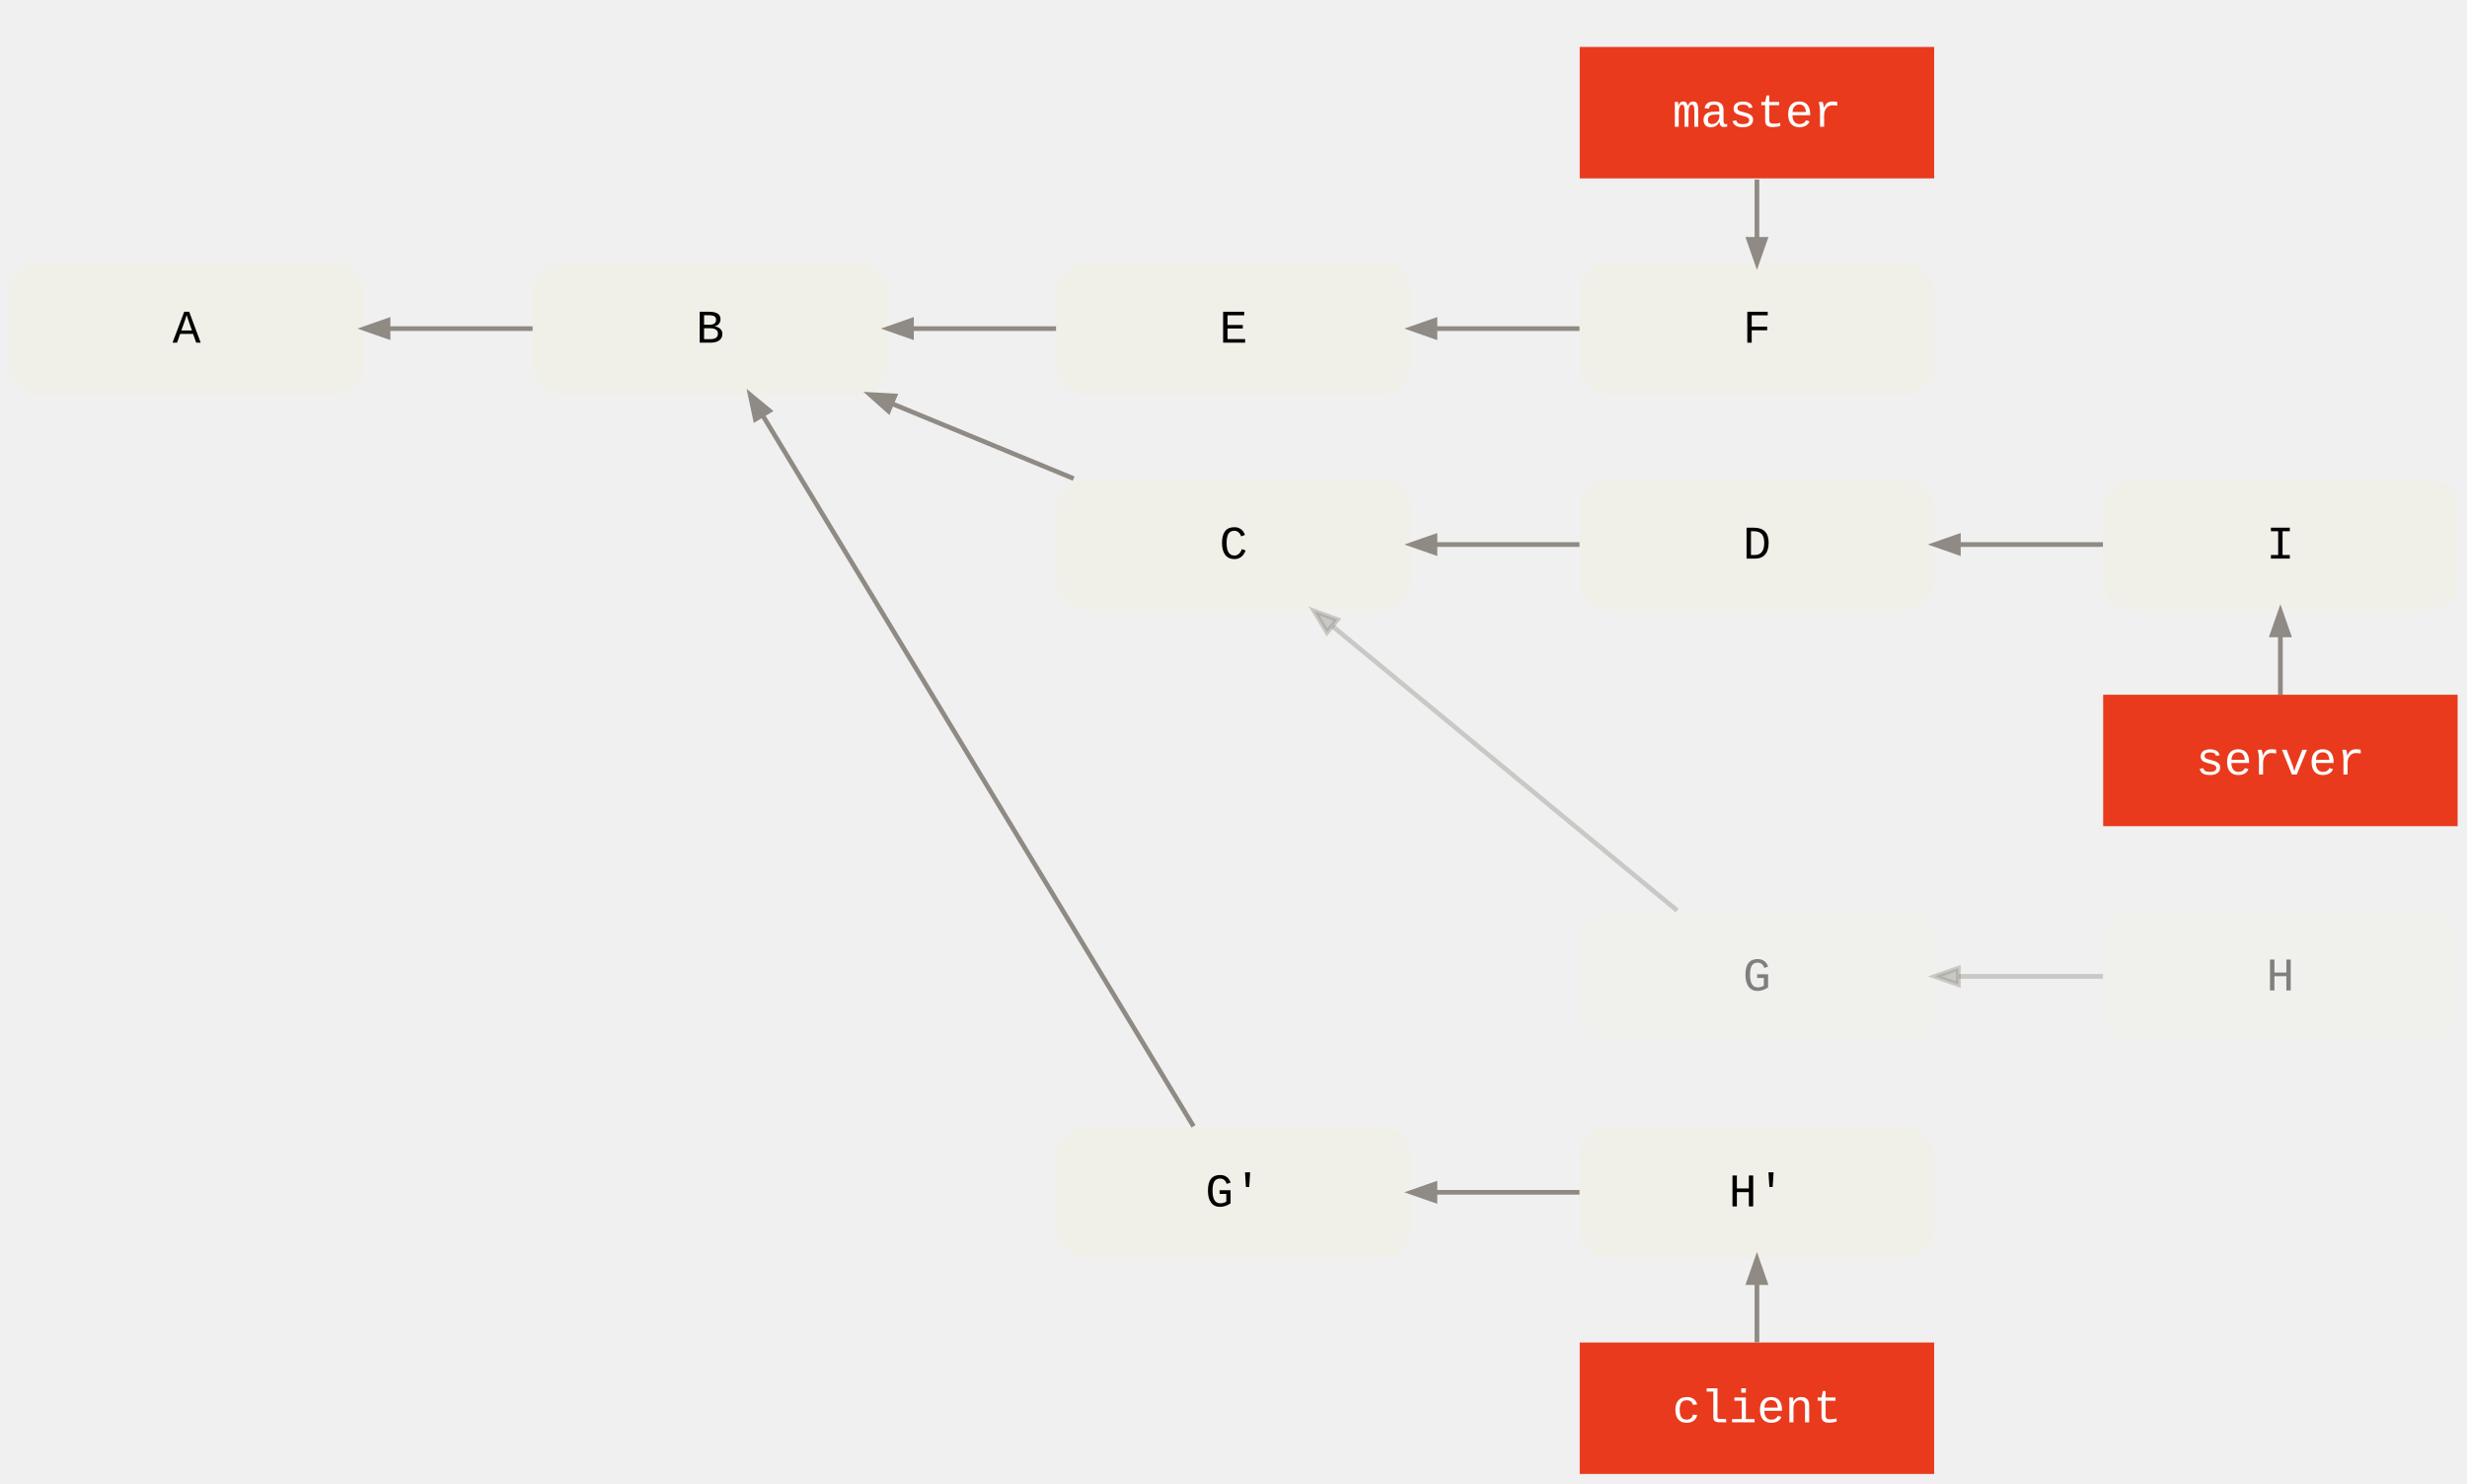
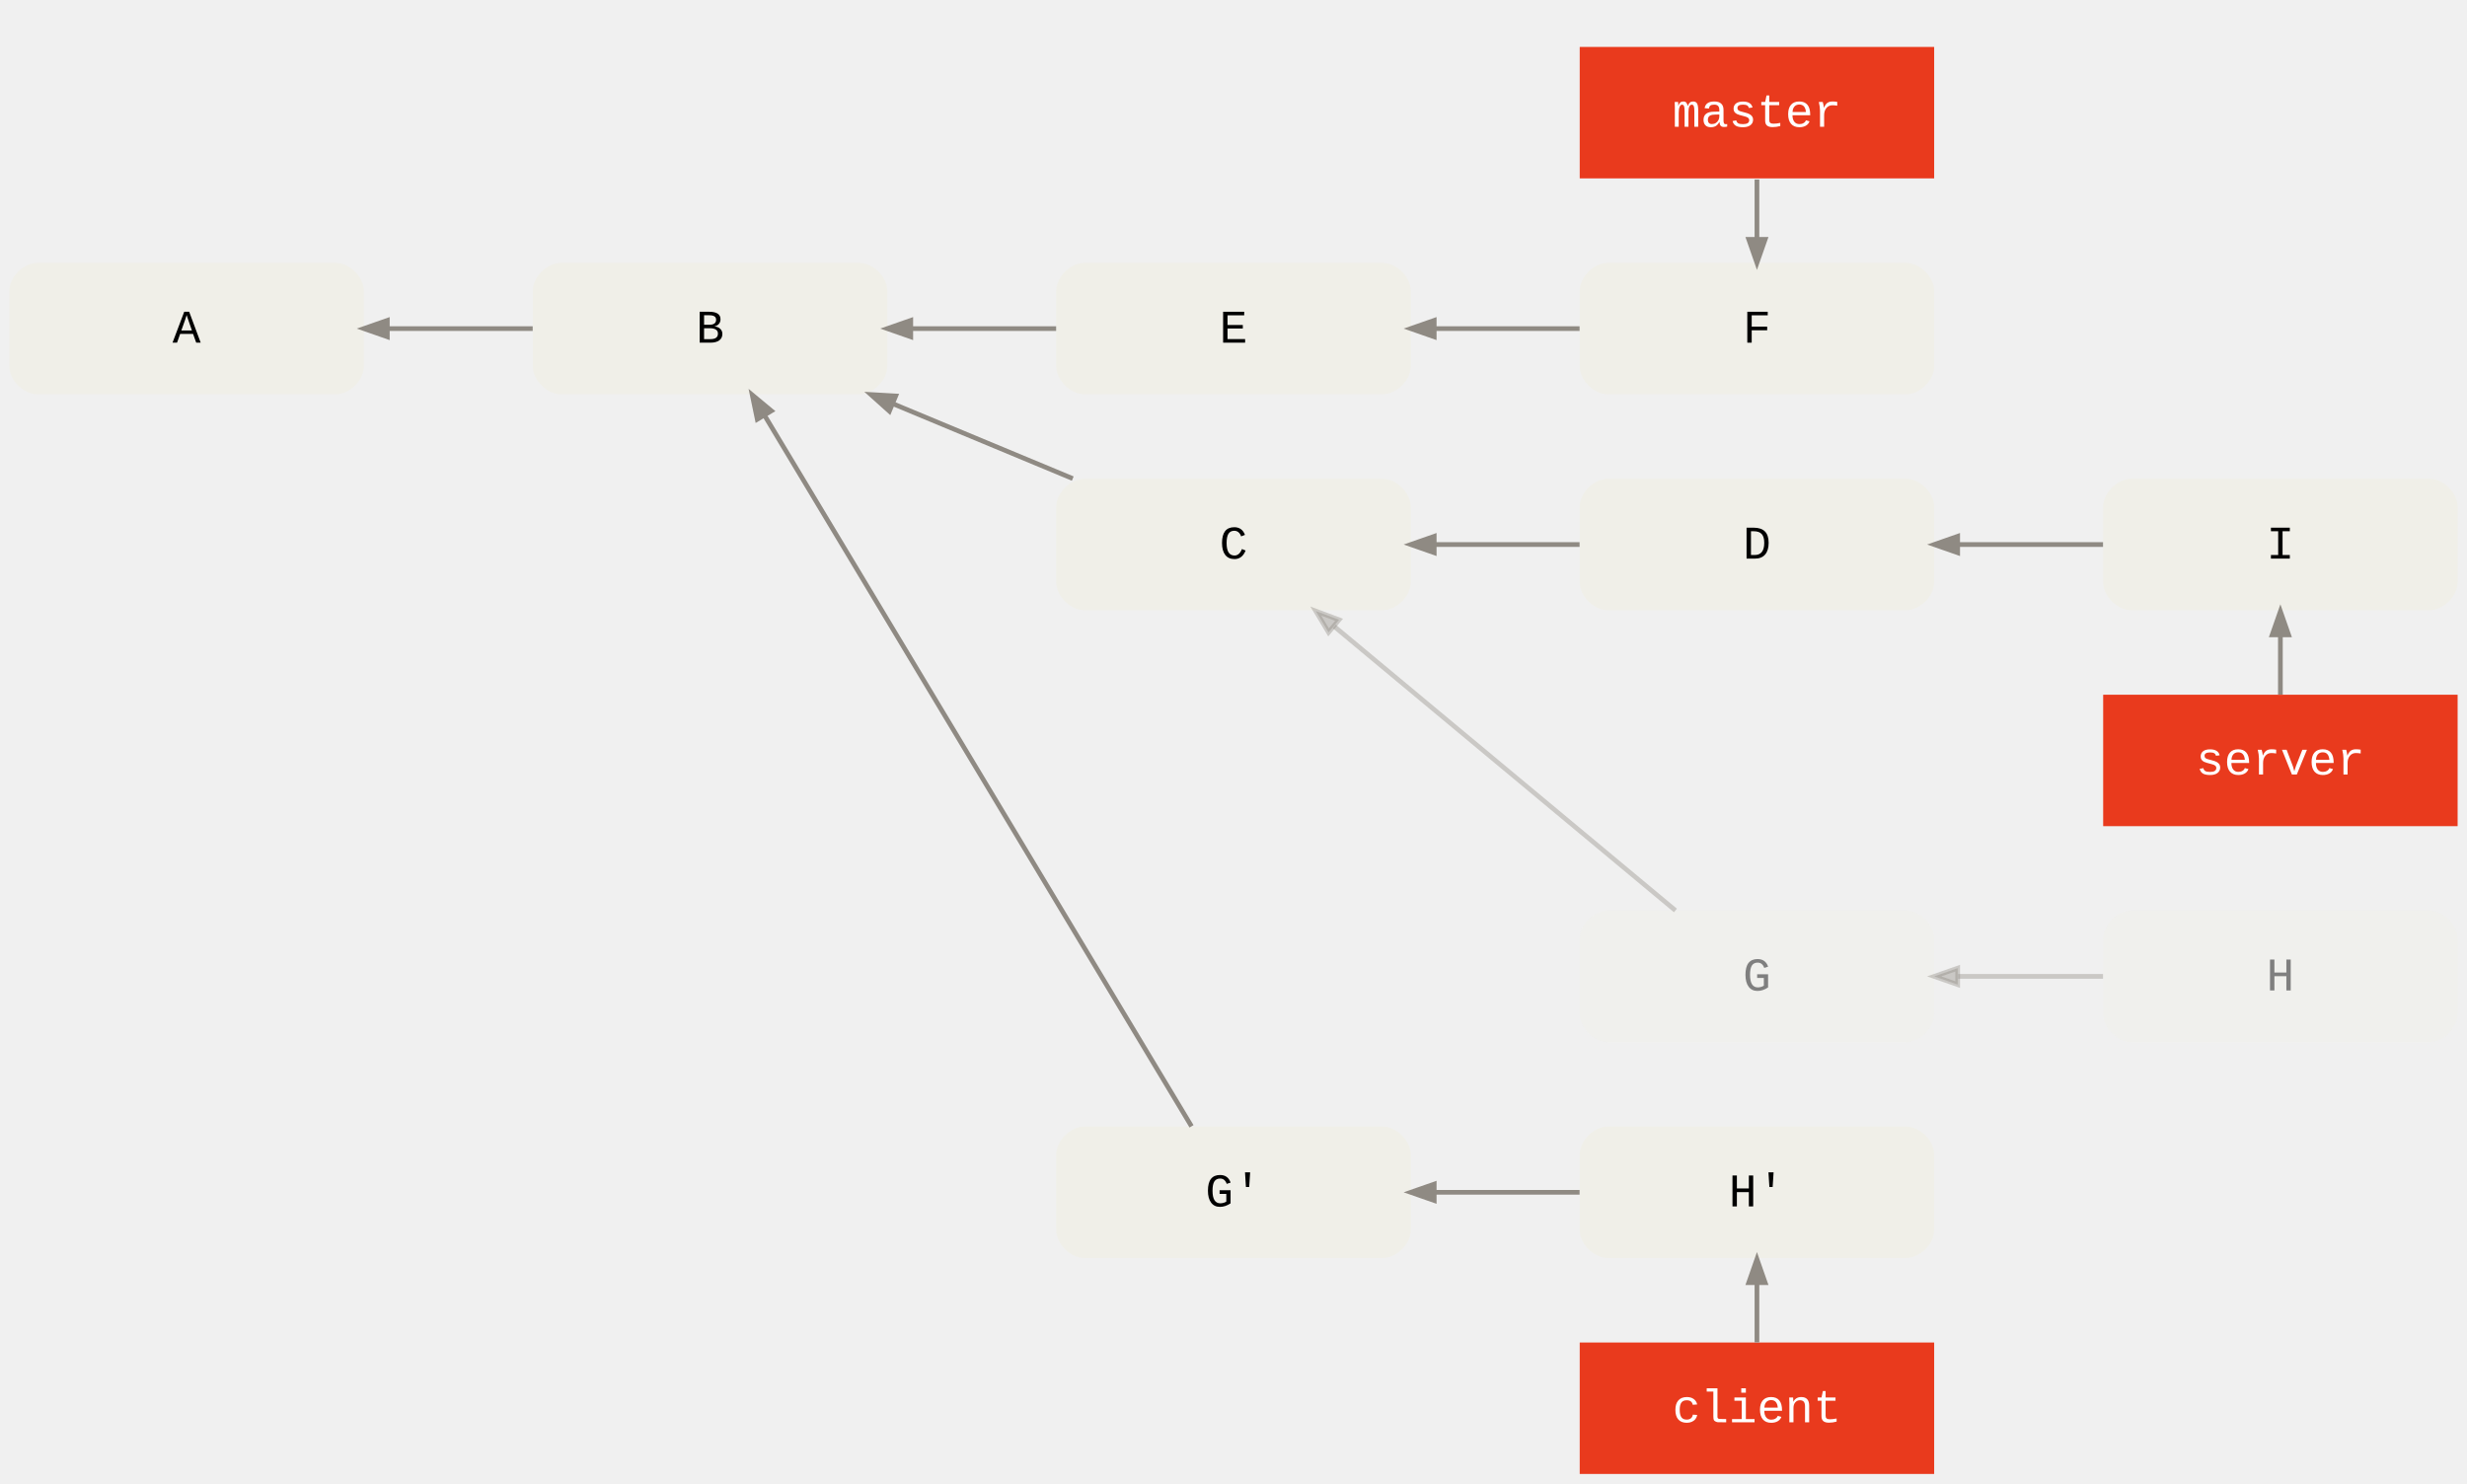
<svg xmlns="http://www.w3.org/2000/svg" width="1051pt" height="632pt" viewBox="0.00 0.00 1051.00 632.00">
  <g id="graph0" class="graph" transform="scale(1 1) rotate(0) translate(4 628)">
    <g id="clust1" class="cluster">
      <polygon fill="transparent" stroke="transparent" points="661,-452 661,-616 828,-616 828,-452 661,-452" />
    </g>
    <g id="node1" class="node">
-       <path fill="#f0efe8" stroke="#000000" stroke-width="0" d="M139,-516C139,-516 12,-516 12,-516 6,-516 0,-510 0,-504 0,-504 0,-472 0,-472 0,-466 6,-460 12,-460 12,-460 139,-460 139,-460 145,-460 151,-466 151,-472 151,-472 151,-504 151,-504 151,-510 145,-516 139,-516" />
-       <text text-anchor="middle" x="75.5" y="-482" font-family="Menlo, Monaco, Consolas, Lucida Console, Courier New, monospace" font-size="20.00" fill="#000000">A</text>
+       <path fill="#f0efe8" stroke="black" stroke-width="0" d="M139,-516C139,-516 12,-516 12,-516 6,-516 0,-510 0,-504 0,-504 0,-472 0,-472 0,-466 6,-460 12,-460 12,-460 139,-460 139,-460 145,-460 151,-466 151,-472 151,-472 151,-504 151,-504 151,-510 145,-516 139,-516" />
+       <text text-anchor="middle" x="75.5" y="-482" font-family="Menlo, Monaco, Consolas, Lucida Console, Courier New, monospace" font-size="20.00">A</text>
    </g>
    <g id="node2" class="node">
-       <path fill="#f0efe8" stroke="#000000" stroke-width="0" d="M362,-516C362,-516 235,-516 235,-516 229,-516 223,-510 223,-504 223,-504 223,-472 223,-472 223,-466 229,-460 235,-460 235,-460 362,-460 362,-460 368,-460 374,-466 374,-472 374,-472 374,-504 374,-504 374,-510 368,-516 362,-516" />
-       <text text-anchor="middle" x="298.5" y="-482" font-family="Menlo, Monaco, Consolas, Lucida Console, Courier New, monospace" font-size="20.00" fill="#000000">B</text>
+       <path fill="#f0efe8" stroke="black" stroke-width="0" d="M362,-516C362,-516 235,-516 235,-516 229,-516 223,-510 223,-504 223,-504 223,-472 223,-472 223,-466 229,-460 235,-460 235,-460 362,-460 362,-460 368,-460 374,-466 374,-472 374,-472 374,-504 374,-504 374,-510 368,-516 362,-516" />
+       <text text-anchor="middle" x="298.5" y="-482" font-family="Menlo, Monaco, Consolas, Lucida Console, Courier New, monospace" font-size="20.00">B</text>
    </g>
    <g id="edge1" class="edge">
-       <path fill="none" stroke="#8f8a83" stroke-width="2" d="M161.457,-488C181.708,-488 203.146,-488 222.901,-488" />
-       <polygon fill="#8f8a83" stroke="#8f8a83" stroke-width="2" points="161.309,-484.5 151.309,-488 161.309,-491.5 161.309,-484.5" />
+       <path fill="none" stroke="#8f8a83" stroke-width="2" d="M161.2,-488C181.53,-488 203.1,-488 222.94,-488" />
+       <polygon fill="#8f8a83" stroke="#8f8a83" stroke-width="2" points="161.01,-484.5 151.01,-488 161.01,-491.5 161.01,-484.5" />
    </g>
    <g id="node3" class="node">
-       <path fill="#f0efe8" stroke="#000000" stroke-width="0" d="M585,-516C585,-516 458,-516 458,-516 452,-516 446,-510 446,-504 446,-504 446,-472 446,-472 446,-466 452,-460 458,-460 458,-460 585,-460 585,-460 591,-460 597,-466 597,-472 597,-472 597,-504 597,-504 597,-510 591,-516 585,-516" />
-       <text text-anchor="middle" x="521.5" y="-482" font-family="Menlo, Monaco, Consolas, Lucida Console, Courier New, monospace" font-size="20.00" fill="#000000">E</text>
+       <path fill="#f0efe8" stroke="black" stroke-width="0" d="M585,-516C585,-516 458,-516 458,-516 452,-516 446,-510 446,-504 446,-504 446,-472 446,-472 446,-466 452,-460 458,-460 458,-460 585,-460 585,-460 591,-460 597,-466 597,-472 597,-472 597,-504 597,-504 597,-510 591,-516 585,-516" />
+       <text text-anchor="middle" x="521.5" y="-482" font-family="Menlo, Monaco, Consolas, Lucida Console, Courier New, monospace" font-size="20.00">E</text>
    </g>
    <g id="edge2" class="edge">
-       <path fill="none" stroke="#8f8a83" stroke-width="2" d="M384.457,-488C404.707,-488 426.146,-488 445.901,-488" />
-       <polygon fill="#8f8a83" stroke="#8f8a83" stroke-width="2" points="384.309,-484.5 374.309,-488 384.309,-491.5 384.309,-484.5" />
+       <path fill="none" stroke="#8f8a83" stroke-width="2" d="M384.2,-488C404.53,-488 426.1,-488 445.94,-488" />
+       <polygon fill="#8f8a83" stroke="#8f8a83" stroke-width="2" points="384.01,-484.5 374.01,-488 384.01,-491.5 384.01,-484.5" />
    </g>
    <g id="node5" class="node">
-       <path fill="#f0efe8" stroke="#000000" stroke-width="0" d="M585,-424C585,-424 458,-424 458,-424 452,-424 446,-418 446,-412 446,-412 446,-380 446,-380 446,-374 452,-368 458,-368 458,-368 585,-368 585,-368 591,-368 597,-374 597,-380 597,-380 597,-412 597,-412 597,-418 591,-424 585,-424" />
-       <text text-anchor="middle" x="521.5" y="-390" font-family="Menlo, Monaco, Consolas, Lucida Console, Courier New, monospace" font-size="20.00" fill="#000000">C</text>
+       <path fill="#f0efe8" stroke="black" stroke-width="0" d="M585,-424C585,-424 458,-424 458,-424 452,-424 446,-418 446,-412 446,-412 446,-380 446,-380 446,-374 452,-368 458,-368 458,-368 585,-368 585,-368 591,-368 597,-374 597,-380 597,-380 597,-412 597,-412 597,-418 591,-424 585,-424" />
+       <text text-anchor="middle" x="521.5" y="-390" font-family="Menlo, Monaco, Consolas, Lucida Console, Courier New, monospace" font-size="20.00">C</text>
    </g>
    <g id="edge4" class="edge">
-       <path fill="none" stroke="#8f8a83" stroke-width="2" d="M376.127,-455.975C401.291,-445.593 428.998,-434.162 453.414,-424.089" />
-       <polygon fill="#8f8a83" stroke="#8f8a83" stroke-width="2" points="374.528,-452.848 366.619,-459.897 377.198,-459.319 374.528,-452.848" />
+       <path fill="none" stroke="#8f8a83" stroke-width="2" d="M376.43,-455.97C401.37,-445.59 428.83,-434.16 453.02,-424.09" />
+       <polygon fill="#8f8a83" stroke="#8f8a83" stroke-width="2" points="374.9,-452.82 367.01,-459.9 377.59,-459.29 374.9,-452.82" />
    </g>
    <g id="node8" class="node">
-       <path fill="#f0efe8" stroke="#000000" stroke-width="0" d="M585,-148C585,-148 458,-148 458,-148 452,-148 446,-142 446,-136 446,-136 446,-104 446,-104 446,-98 452,-92 458,-92 458,-92 585,-92 585,-92 591,-92 597,-98 597,-104 597,-104 597,-136 597,-136 597,-142 591,-148 585,-148" />
-       <text text-anchor="middle" x="521.5" y="-114" font-family="Menlo, Monaco, Consolas, Lucida Console, Courier New, monospace" font-size="20.00" fill="#000000">G'</text>
+       <path fill="#f0efe8" stroke="black" stroke-width="0" d="M585,-148C585,-148 458,-148 458,-148 452,-148 446,-142 446,-136 446,-136 446,-104 446,-104 446,-98 452,-92 458,-92 458,-92 585,-92 585,-92 591,-92 597,-98 597,-104 597,-104 597,-136 597,-136 597,-142 591,-148 585,-148" />
+       <text text-anchor="middle" x="521.5" y="-114" font-family="Menlo, Monaco, Consolas, Lucida Console, Courier New, monospace" font-size="20.00">G'</text>
    </g>
    <g id="edge7" class="edge">
-       <path fill="none" stroke="#8f8a83" stroke-width="2" d="M321.057,-450.775C365.76,-377.005 464.704,-213.726 504.466,-148.109" />
-       <polygon fill="#8f8a83" stroke="#8f8a83" stroke-width="2" points="317.817,-449.368 315.628,-459.735 323.804,-452.996 317.817,-449.368" />
+       <path fill="none" stroke="#8f8a83" stroke-width="2" d="M321.86,-450.78C366.16,-377.01 464.21,-213.73 503.62,-148.11" />
+       <polygon fill="#8f8a83" stroke="#8f8a83" stroke-width="2" points="318.62,-449.36 316.47,-459.73 324.62,-452.96 318.62,-449.36" />
    </g>
    <g id="node4" class="node">
-       <path fill="#f0efe8" stroke="#000000" stroke-width="0" d="M808,-516C808,-516 681,-516 681,-516 675,-516 669,-510 669,-504 669,-504 669,-472 669,-472 669,-466 675,-460 681,-460 681,-460 808,-460 808,-460 814,-460 820,-466 820,-472 820,-472 820,-504 820,-504 820,-510 814,-516 808,-516" />
-       <text text-anchor="middle" x="744.5" y="-482" font-family="Menlo, Monaco, Consolas, Lucida Console, Courier New, monospace" font-size="20.00" fill="#000000">F</text>
+       <path fill="#f0efe8" stroke="black" stroke-width="0" d="M808,-516C808,-516 681,-516 681,-516 675,-516 669,-510 669,-504 669,-504 669,-472 669,-472 669,-466 675,-460 681,-460 681,-460 808,-460 808,-460 814,-460 820,-466 820,-472 820,-472 820,-504 820,-504 820,-510 814,-516 808,-516" />
+       <text text-anchor="middle" x="744.5" y="-482" font-family="Menlo, Monaco, Consolas, Lucida Console, Courier New, monospace" font-size="20.00">F</text>
    </g>
    <g id="edge3" class="edge">
-       <path fill="none" stroke="#8f8a83" stroke-width="2" d="M607.457,-488C627.707,-488 649.146,-488 668.901,-488" />
-       <polygon fill="#8f8a83" stroke="#8f8a83" stroke-width="2" points="607.309,-484.5 597.309,-488 607.309,-491.5 607.309,-484.5" />
+       <path fill="none" stroke="#8f8a83" stroke-width="2" d="M607.2,-488C627.53,-488 649.1,-488 668.94,-488" />
+       <polygon fill="#8f8a83" stroke="#8f8a83" stroke-width="2" points="607.01,-484.5 597.01,-488 607.01,-491.5 607.01,-484.5" />
    </g>
    <g id="node10" class="node">
-       <polygon fill="#e93a1d" stroke="#000000" stroke-width="0" points="820,-608 669,-608 669,-552 820,-552 820,-608" />
+       <polygon fill="#e93a1d" stroke="black" stroke-width="0" points="820,-608 669,-608 669,-552 820,-552 820,-608" />
      <text text-anchor="middle" x="744.5" y="-574" font-family="Menlo, Monaco, Consolas, Lucida Console, Courier New, monospace" font-size="20.00" fill="#ffffff">master</text>
    </g>
    <g id="edge9" class="edge">
-       <path fill="none" stroke="#8f8a83" stroke-width="2" d="M744.5,-526.288C744.5,-534.697 744.5,-543.105 744.5,-551.514" />
-       <polygon fill="#8f8a83" stroke="#8f8a83" stroke-width="2" points="748,-526.031 744.5,-516.031 741,-526.031 748,-526.031" />
+       <path fill="none" stroke="#8f8a83" stroke-width="2" d="M744.5,-526.29C744.5,-534.7 744.5,-543.11 744.5,-551.51" />
+       <polygon fill="#8f8a83" stroke="#8f8a83" stroke-width="2" points="748,-526.03 744.5,-516.03 741,-526.03 748,-526.03" />
    </g>
    <g id="node6" class="node">
-       <path fill="#f0efe8" stroke="#000000" stroke-width="0" d="M808,-424C808,-424 681,-424 681,-424 675,-424 669,-418 669,-412 669,-412 669,-380 669,-380 669,-374 675,-368 681,-368 681,-368 808,-368 808,-368 814,-368 820,-374 820,-380 820,-380 820,-412 820,-412 820,-418 814,-424 808,-424" />
-       <text text-anchor="middle" x="744.5" y="-390" font-family="Menlo, Monaco, Consolas, Lucida Console, Courier New, monospace" font-size="20.00" fill="#000000">D</text>
+       <path fill="#f0efe8" stroke="black" stroke-width="0" d="M808,-424C808,-424 681,-424 681,-424 675,-424 669,-418 669,-412 669,-412 669,-380 669,-380 669,-374 675,-368 681,-368 681,-368 808,-368 808,-368 814,-368 820,-374 820,-380 820,-380 820,-412 820,-412 820,-418 814,-424 808,-424" />
+       <text text-anchor="middle" x="744.5" y="-390" font-family="Menlo, Monaco, Consolas, Lucida Console, Courier New, monospace" font-size="20.00">D</text>
    </g>
    <g id="edge5" class="edge">
-       <path fill="none" stroke="#8f8a83" stroke-width="2" d="M607.457,-396C627.707,-396 649.146,-396 668.901,-396" />
-       <polygon fill="#8f8a83" stroke="#8f8a83" stroke-width="2" points="607.309,-392.5 597.309,-396 607.309,-399.5 607.309,-392.5" />
+       <path fill="none" stroke="#8f8a83" stroke-width="2" d="M607.2,-396C627.53,-396 649.1,-396 668.94,-396" />
+       <polygon fill="#8f8a83" stroke="#8f8a83" stroke-width="2" points="607.01,-392.5 597.01,-396 607.01,-399.5 607.01,-392.5" />
    </g>
    <g id="node13" class="node">
-       <path fill="#f0efe8" fill-opacity="0.392" stroke="#000000" stroke-width="0" d="M808,-240C808,-240 681,-240 681,-240 675,-240 669,-234 669,-228 669,-228 669,-196 669,-196 669,-190 675,-184 681,-184 681,-184 808,-184 808,-184 814,-184 820,-190 820,-196 820,-196 820,-228 820,-228 820,-234 814,-240 808,-240" />
+       <path fill="#f0efe8" fill-opacity="0.392" stroke="black" stroke-width="0" d="M808,-240C808,-240 681,-240 681,-240 675,-240 669,-234 669,-228 669,-228 669,-196 669,-196 669,-190 675,-184 681,-184 681,-184 808,-184 808,-184 814,-184 820,-190 820,-196 820,-196 820,-228 820,-228 820,-234 814,-240 808,-240" />
      <text text-anchor="middle" x="744.5" y="-206" font-family="Menlo, Monaco, Consolas, Lucida Console, Courier New, monospace" font-size="20.00" fill="#7f7f7f">G</text>
    </g>
    <g id="edge12" class="edge">
-       <path fill="none" stroke="#8f8a83" stroke-width="2" stroke-opacity="0.392" d="M563.792,-361.105C606.34,-325.998 671.129,-272.539 710.472,-240.077" />
-       <polygon fill="#8f8a83" fill-opacity="0.392" stroke="#8f8a83" stroke-width="2" stroke-opacity="0.392" points="561.341,-358.589 555.855,-367.653 565.796,-363.988 561.341,-358.589" />
+       <path fill="none" stroke="#8f8a83" stroke-width="2" stroke-opacity="0.392" d="M564.41,-361.1C606.58,-326 670.79,-272.54 709.78,-240.08" />
+       <polygon fill="#8f8a83" fill-opacity="0.392" stroke="#8f8a83" stroke-width="2" stroke-opacity="0.392" points="561.99,-358.57 556.55,-367.65 566.47,-363.94 561.99,-358.57" />
    </g>
    <g id="node7" class="node">
-       <path fill="#f0efe8" stroke="#000000" stroke-width="0" d="M1031,-424C1031,-424 904,-424 904,-424 898,-424 892,-418 892,-412 892,-412 892,-380 892,-380 892,-374 898,-368 904,-368 904,-368 1031,-368 1031,-368 1037,-368 1043,-374 1043,-380 1043,-380 1043,-412 1043,-412 1043,-418 1037,-424 1031,-424" />
-       <text text-anchor="middle" x="967.5" y="-390" font-family="Menlo, Monaco, Consolas, Lucida Console, Courier New, monospace" font-size="20.00" fill="#000000">I</text>
+       <path fill="#f0efe8" stroke="black" stroke-width="0" d="M1031,-424C1031,-424 904,-424 904,-424 898,-424 892,-418 892,-412 892,-412 892,-380 892,-380 892,-374 898,-368 904,-368 904,-368 1031,-368 1031,-368 1037,-368 1043,-374 1043,-380 1043,-380 1043,-412 1043,-412 1043,-418 1037,-424 1031,-424" />
+       <text text-anchor="middle" x="967.5" y="-390" font-family="Menlo, Monaco, Consolas, Lucida Console, Courier New, monospace" font-size="20.00">I</text>
    </g>
    <g id="edge6" class="edge">
-       <path fill="none" stroke="#8f8a83" stroke-width="2" d="M830.457,-396C850.707,-396 872.146,-396 891.901,-396" />
-       <polygon fill="#8f8a83" stroke="#8f8a83" stroke-width="2" points="830.309,-392.5 820.309,-396 830.309,-399.5 830.309,-392.5" />
+       <path fill="none" stroke="#8f8a83" stroke-width="2" d="M830.2,-396C850.53,-396 872.1,-396 891.94,-396" />
+       <polygon fill="#8f8a83" stroke="#8f8a83" stroke-width="2" points="830.01,-392.5 820.01,-396 830.01,-399.5 830.01,-392.5" />
    </g>
    <g id="node11" class="node">
-       <polygon fill="#e93a1d" stroke="#000000" stroke-width="0" points="1043,-332 892,-332 892,-276 1043,-276 1043,-332" />
+       <polygon fill="#e93a1d" stroke="black" stroke-width="0" points="1043,-332 892,-332 892,-276 1043,-276 1043,-332" />
      <text text-anchor="middle" x="967.5" y="-298" font-family="Menlo, Monaco, Consolas, Lucida Console, Courier New, monospace" font-size="20.00" fill="#ffffff">server</text>
    </g>
    <g id="edge10" class="edge">
-       <path fill="none" stroke="#8f8a83" stroke-width="2" d="M967.5,-357.257C967.5,-348.849 967.5,-340.44 967.5,-332.031" />
-       <polygon fill="#8f8a83" stroke="#8f8a83" stroke-width="2" points="964,-357.514 967.5,-367.514 971,-357.514 964,-357.514" />
+       <path fill="none" stroke="#8f8a83" stroke-width="2" d="M967.5,-357.26C967.5,-348.85 967.5,-340.44 967.5,-332.03" />
+       <polygon fill="#8f8a83" stroke="#8f8a83" stroke-width="2" points="964,-357.51 967.5,-367.51 971,-357.51 964,-357.51" />
    </g>
    <g id="node9" class="node">
-       <path fill="#f0efe8" stroke="#000000" stroke-width="0" d="M808,-148C808,-148 681,-148 681,-148 675,-148 669,-142 669,-136 669,-136 669,-104 669,-104 669,-98 675,-92 681,-92 681,-92 808,-92 808,-92 814,-92 820,-98 820,-104 820,-104 820,-136 820,-136 820,-142 814,-148 808,-148" />
-       <text text-anchor="middle" x="744.5" y="-114" font-family="Menlo, Monaco, Consolas, Lucida Console, Courier New, monospace" font-size="20.00" fill="#000000">H'</text>
+       <path fill="#f0efe8" stroke="black" stroke-width="0" d="M808,-148C808,-148 681,-148 681,-148 675,-148 669,-142 669,-136 669,-136 669,-104 669,-104 669,-98 675,-92 681,-92 681,-92 808,-92 808,-92 814,-92 820,-98 820,-104 820,-104 820,-136 820,-136 820,-142 814,-148 808,-148" />
+       <text text-anchor="middle" x="744.5" y="-114" font-family="Menlo, Monaco, Consolas, Lucida Console, Courier New, monospace" font-size="20.00">H'</text>
    </g>
    <g id="edge8" class="edge">
-       <path fill="none" stroke="#8f8a83" stroke-width="2" d="M607.457,-120C627.707,-120 649.146,-120 668.901,-120" />
-       <polygon fill="#8f8a83" stroke="#8f8a83" stroke-width="2" points="607.309,-116.5 597.309,-120 607.309,-123.5 607.309,-116.5" />
+       <path fill="none" stroke="#8f8a83" stroke-width="2" d="M607.2,-120C627.53,-120 649.1,-120 668.94,-120" />
+       <polygon fill="#8f8a83" stroke="#8f8a83" stroke-width="2" points="607.01,-116.5 597.01,-120 607.01,-123.5 607.01,-116.5" />
    </g>
    <g id="node12" class="node">
-       <polygon fill="#e93a1d" stroke="#000000" stroke-width="0" points="820,-56 669,-56 669,0 820,0 820,-56" />
+       <polygon fill="#e93a1d" stroke="black" stroke-width="0" points="820,-56 669,-56 669,0 820,0 820,-56" />
      <text text-anchor="middle" x="744.5" y="-22" font-family="Menlo, Monaco, Consolas, Lucida Console, Courier New, monospace" font-size="20.00" fill="#ffffff">client</text>
    </g>
    <g id="edge11" class="edge">
-       <path fill="none" stroke="#8f8a83" stroke-width="2" d="M744.5,-81.257C744.5,-72.849 744.5,-64.44 744.5,-56.031" />
-       <polygon fill="#8f8a83" stroke="#8f8a83" stroke-width="2" points="741,-81.514 744.5,-91.514 748,-81.514 741,-81.514" />
+       <path fill="none" stroke="#8f8a83" stroke-width="2" d="M744.5,-81.26C744.5,-72.85 744.5,-64.44 744.5,-56.03" />
+       <polygon fill="#8f8a83" stroke="#8f8a83" stroke-width="2" points="741,-81.51 744.5,-91.51 748,-81.51 741,-81.51" />
    </g>
    <g id="node14" class="node">
-       <path fill="#f0efe8" fill-opacity="0.392" stroke="#000000" stroke-width="0" d="M1031,-240C1031,-240 904,-240 904,-240 898,-240 892,-234 892,-228 892,-228 892,-196 892,-196 892,-190 898,-184 904,-184 904,-184 1031,-184 1031,-184 1037,-184 1043,-190 1043,-196 1043,-196 1043,-228 1043,-228 1043,-234 1037,-240 1031,-240" />
+       <path fill="#f0efe8" fill-opacity="0.392" stroke="black" stroke-width="0" d="M1031,-240C1031,-240 904,-240 904,-240 898,-240 892,-234 892,-228 892,-228 892,-196 892,-196 892,-190 898,-184 904,-184 904,-184 1031,-184 1031,-184 1037,-184 1043,-190 1043,-196 1043,-196 1043,-228 1043,-228 1043,-234 1037,-240 1031,-240" />
      <text text-anchor="middle" x="967.5" y="-206" font-family="Menlo, Monaco, Consolas, Lucida Console, Courier New, monospace" font-size="20.00" fill="#7f7f7f">H</text>
    </g>
    <g id="edge13" class="edge">
-       <path fill="none" stroke="#8f8a83" stroke-width="2" stroke-opacity="0.392" d="M830.457,-212C850.707,-212 872.146,-212 891.901,-212" />
-       <polygon fill="#8f8a83" fill-opacity="0.392" stroke="#8f8a83" stroke-width="2" stroke-opacity="0.392" points="830.309,-208.5 820.309,-212 830.309,-215.5 830.309,-208.5" />
+       <path fill="none" stroke="#8f8a83" stroke-width="2" stroke-opacity="0.392" d="M830.2,-212C850.53,-212 872.1,-212 891.94,-212" />
+       <polygon fill="#8f8a83" fill-opacity="0.392" stroke="#8f8a83" stroke-width="2" stroke-opacity="0.392" points="830.01,-208.5 820.01,-212 830.01,-215.5 830.01,-208.5" />
    </g>
  </g>
</svg>
